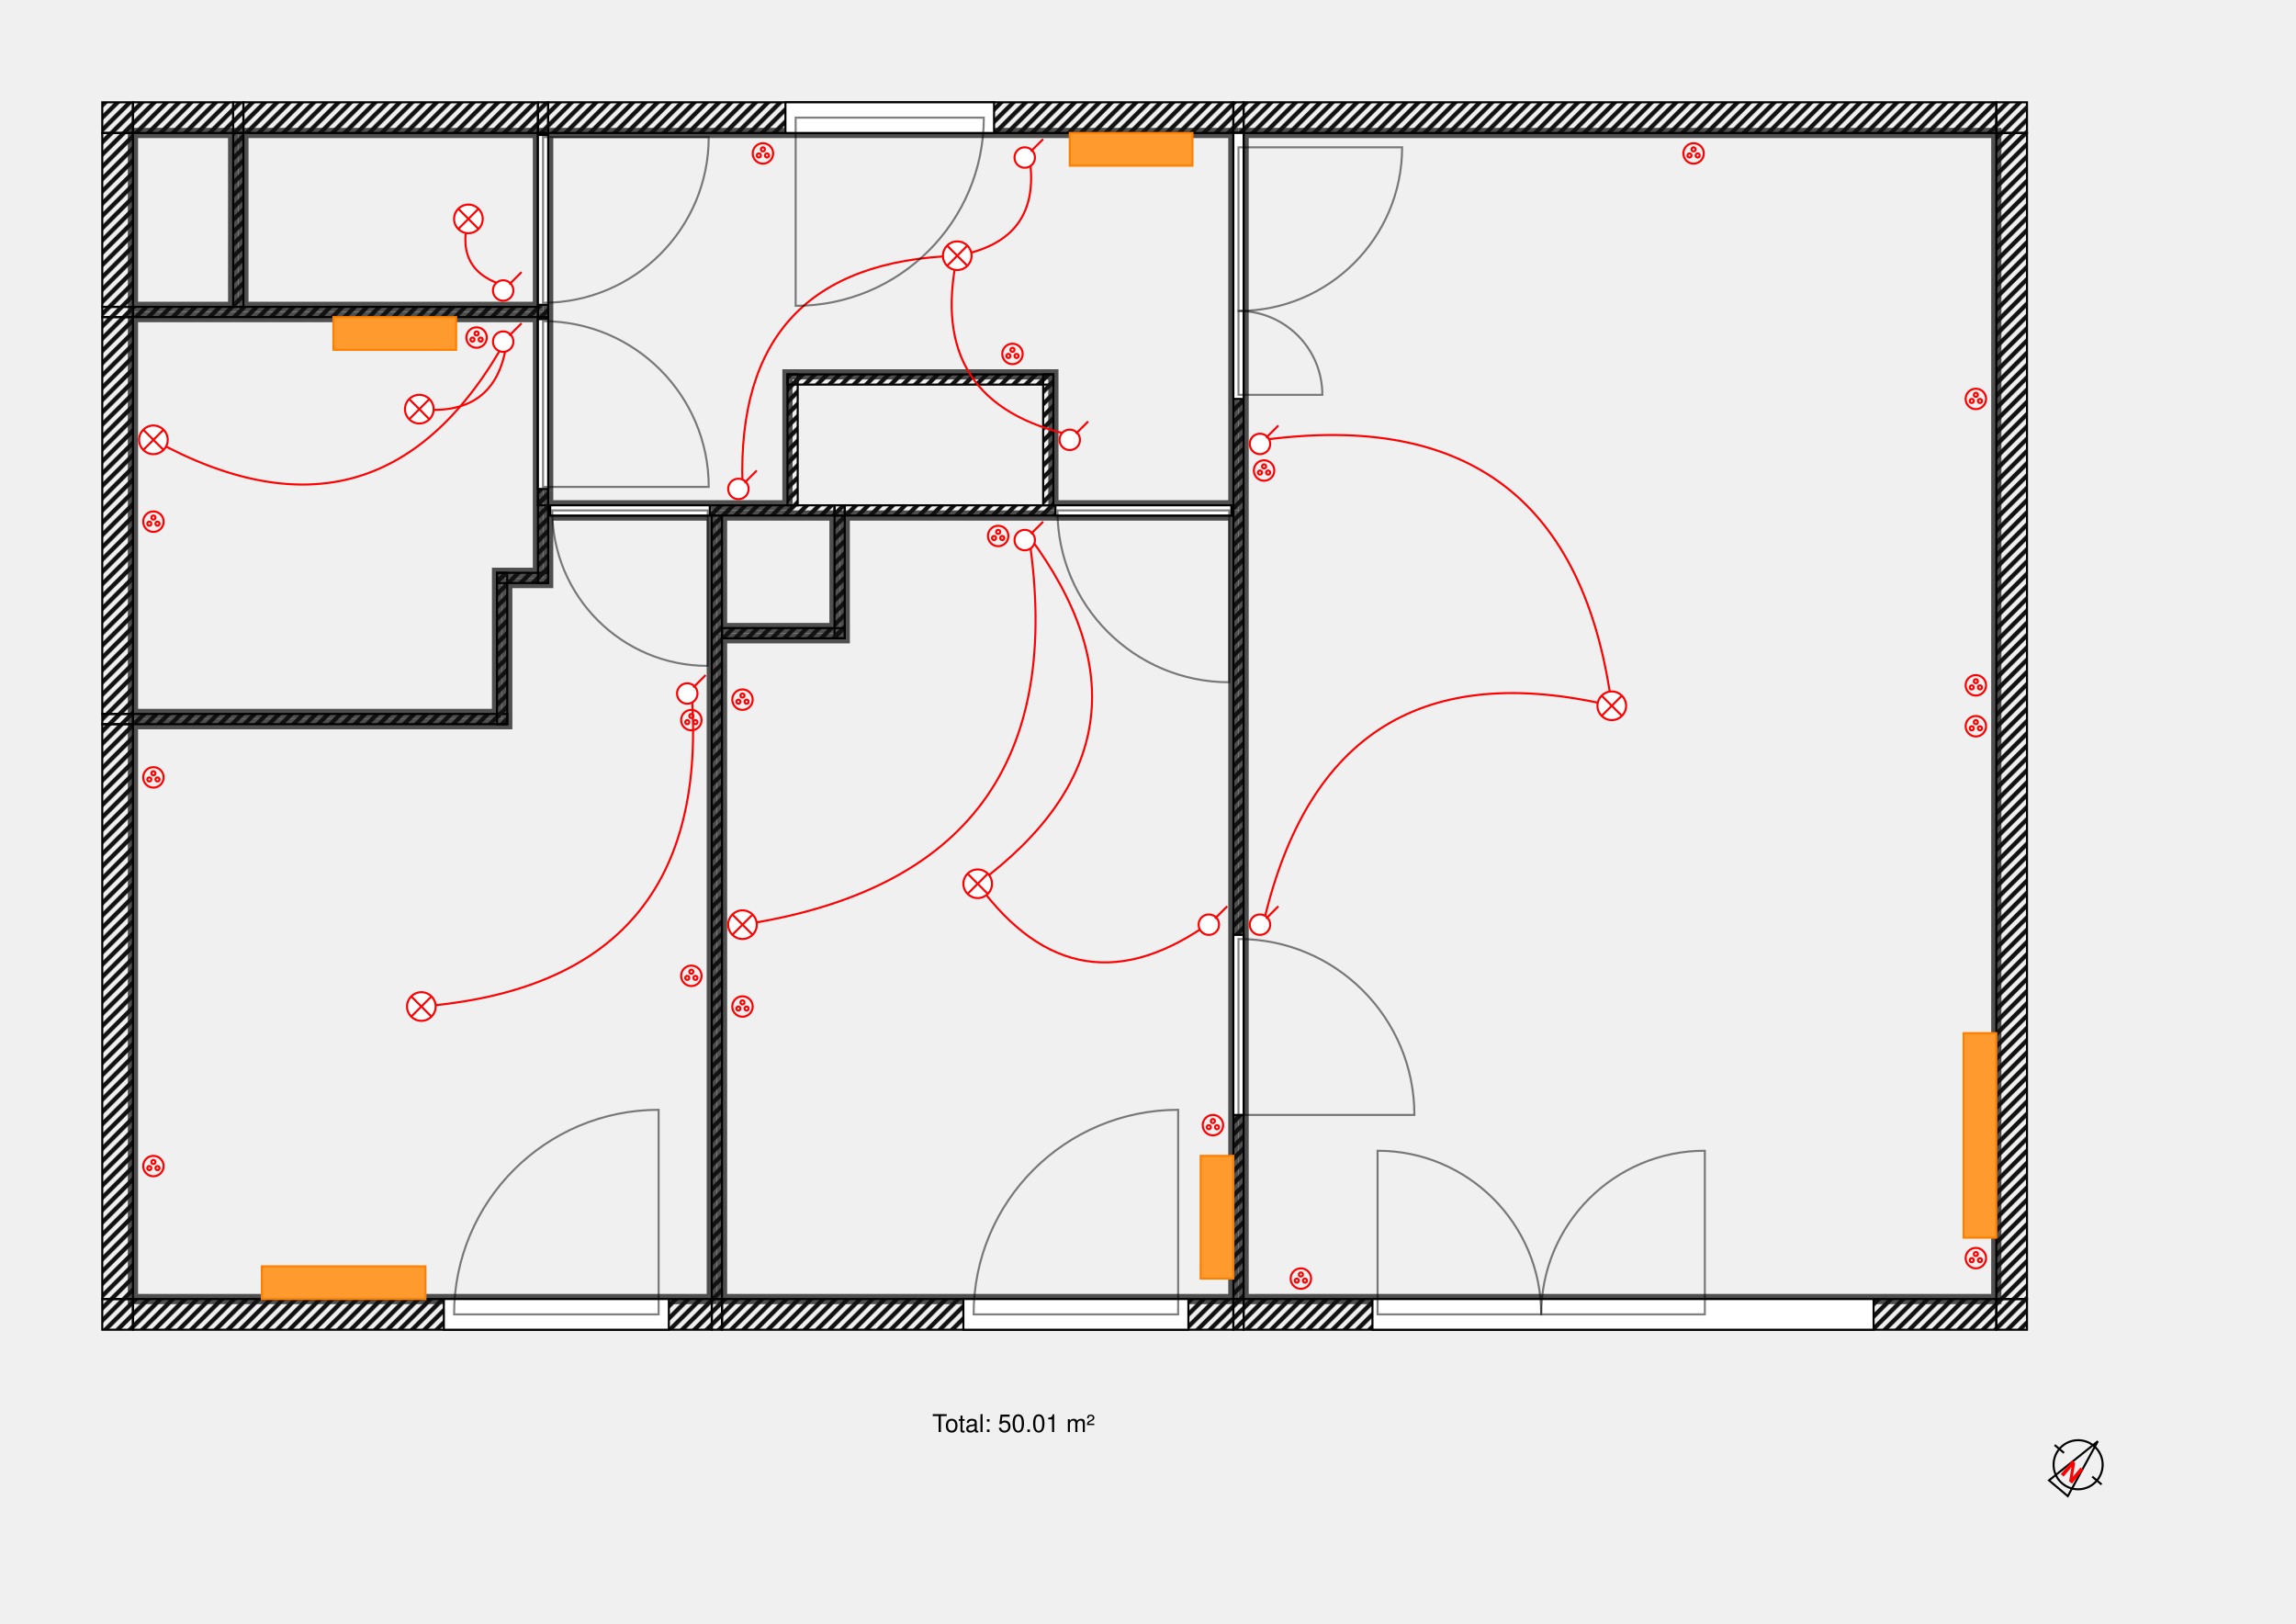
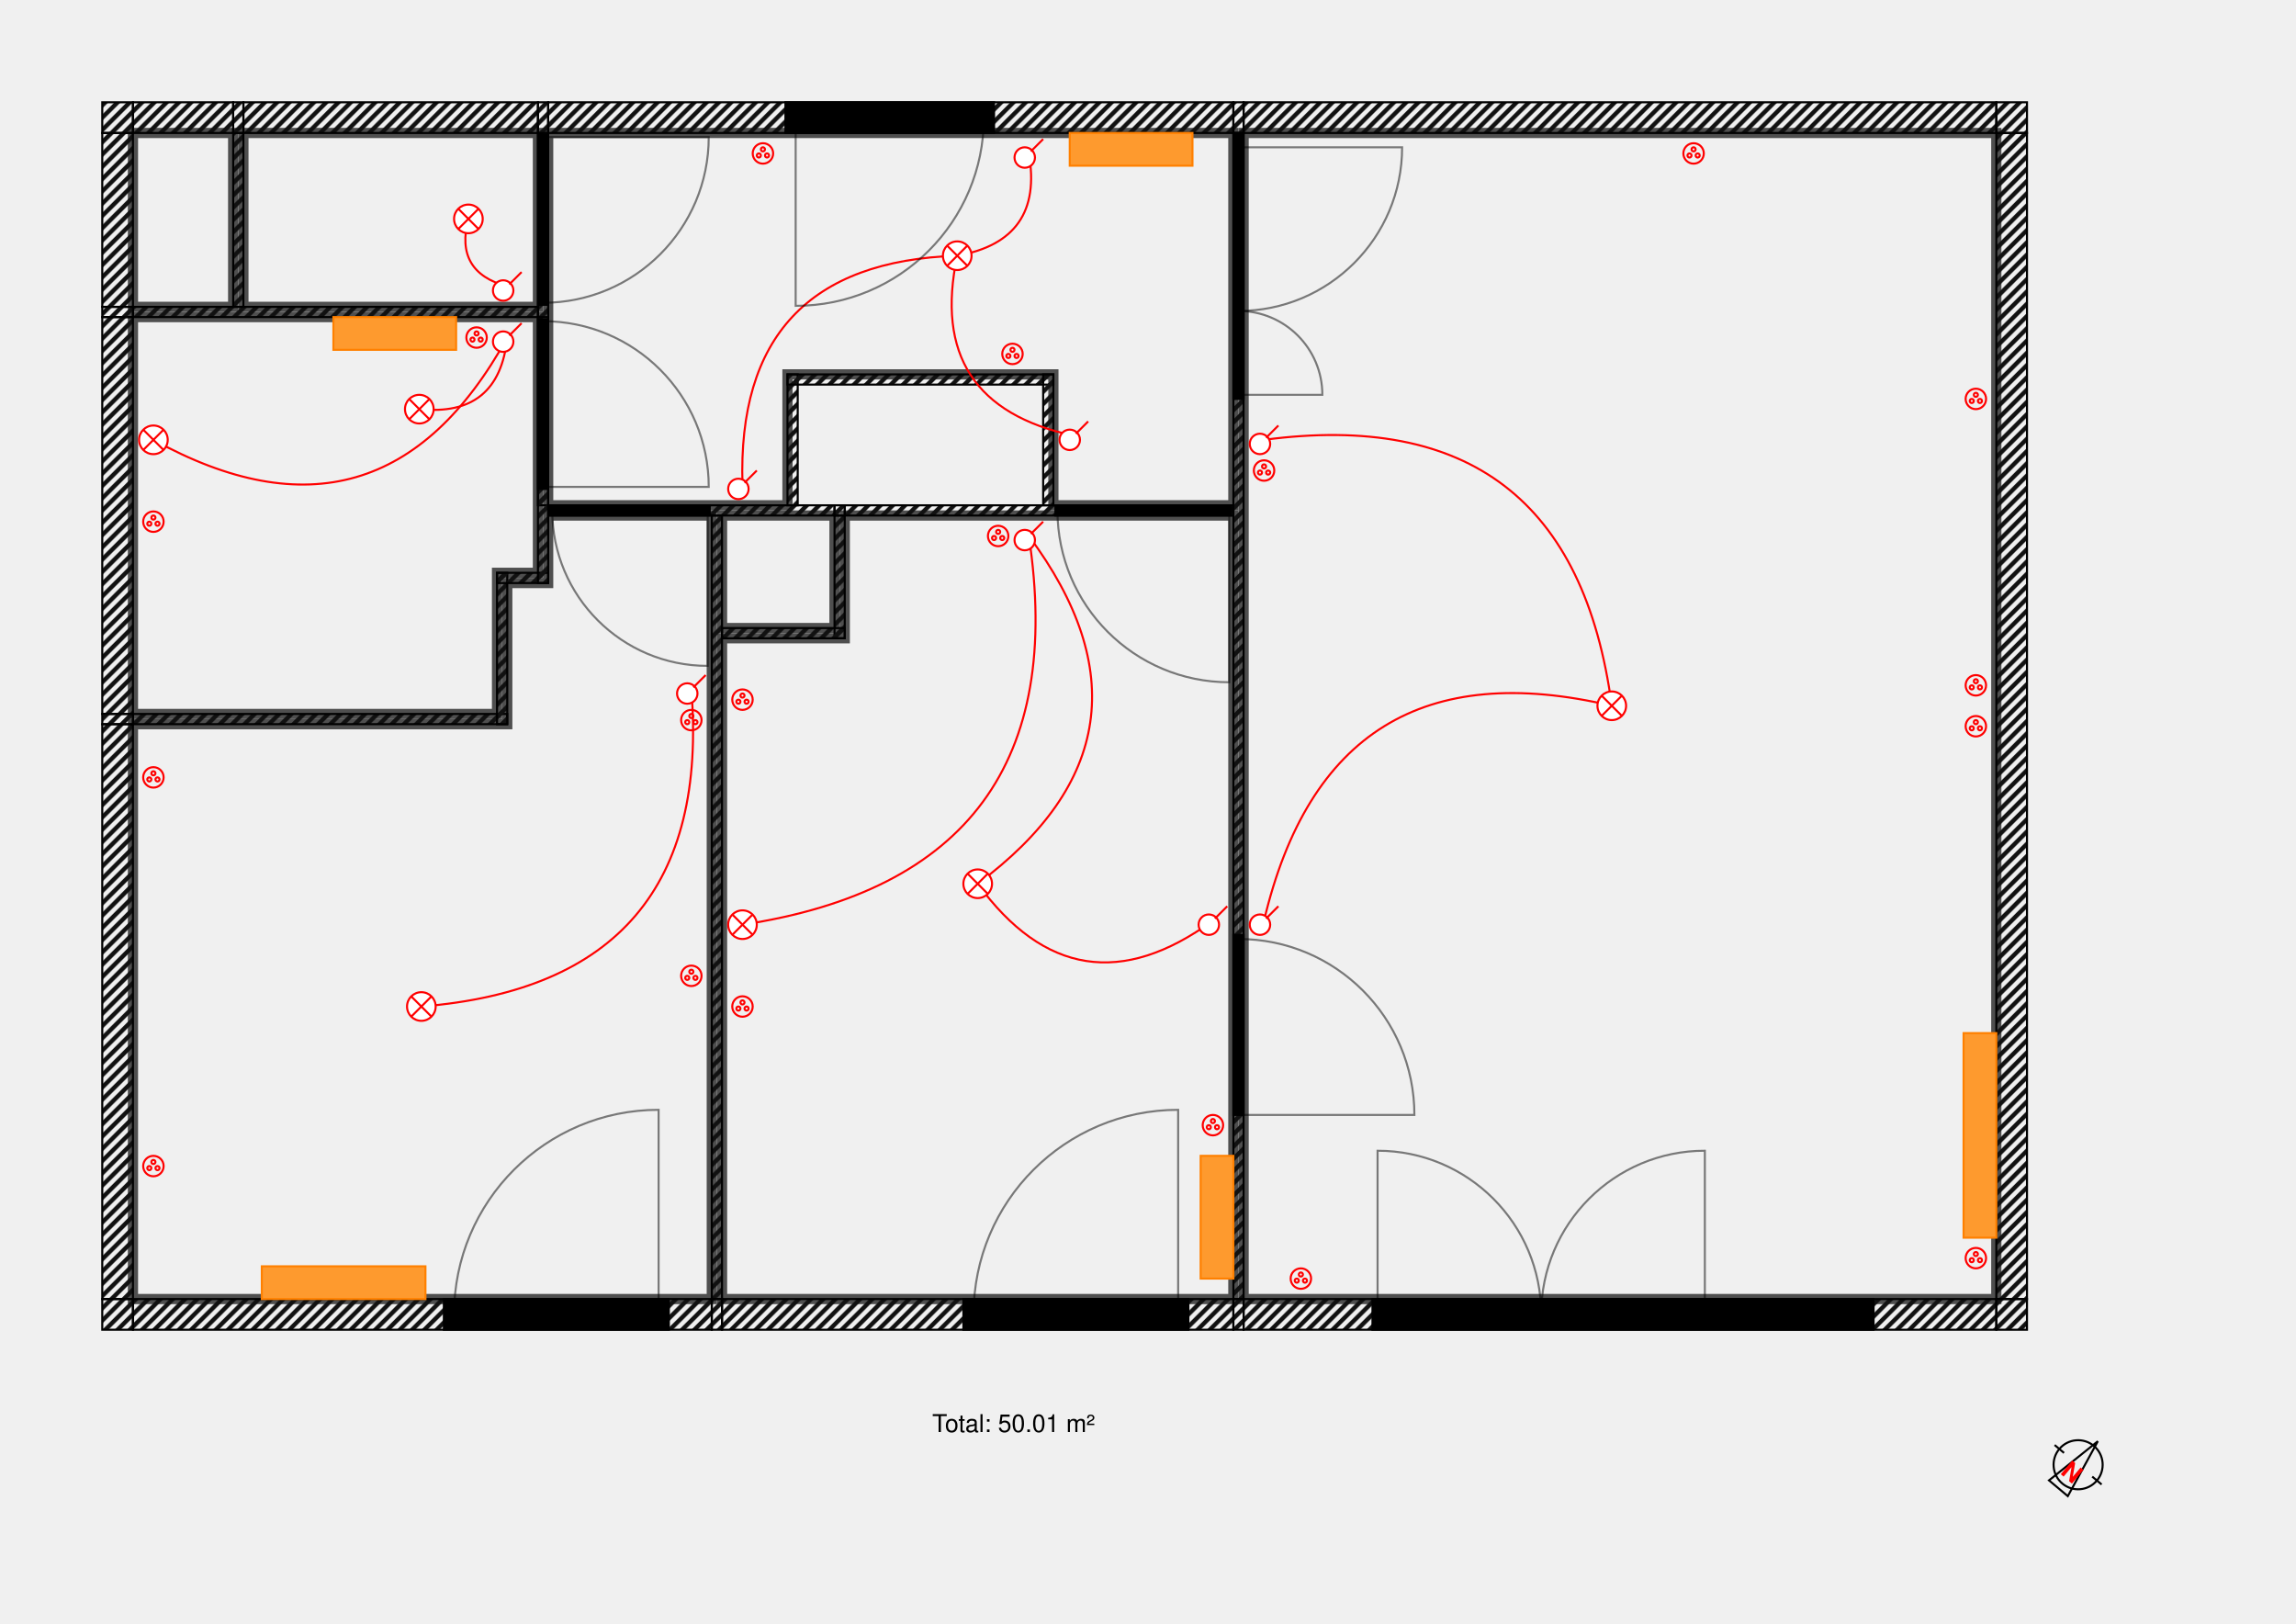
<svg xmlns="http://www.w3.org/2000/svg" xmlns:xlink="http://www.w3.org/1999/xlink" width="297mm" height="210mm">
  <style type="text/css">svg {
    font-family: "Helvetica Neue", Helvetica, Arial, sans-serif;
}

/** INTERACTIONS **/
.component-panel {
    fill: url(#steel_gradient);
    stroke: #dcdcdc;
    stroke-width: 1px;
}
.component-title {
    font-family: Arial, sans-serif;
    font-weight:bold;
}
.button {
    fill: url(#steel_gradient);
    stroke: #dcdcdc;
    stroke-width: 1px;
    pointer-events: all;
    cursor: pointer;
}
.button:hover {
    fill: url(#steel_gradient_hover);
}
.button-content {
    fill: #666666;
    pointer-events: none;
    font-family: Arial, sans-serif;
    font-weight:bold;
}

.show_hover {
    opacity: 0.0;
}

.show_hover:hover {
    opacity: 1.0;
}

.room-stroke {
    fill: rgba(255, 255, 255, 0);
    stroke: #4f4f4f;
    stroke-width: 5px;
}

.room-floor {
    fill:  url(#steel_gradient); /*rgba(245, 245, 220, 0.72);*/
    opacity: 0.8;
    stroke-width: 3px;
}

.room-name {
    font-weight: bold;
    text-decoration: underline;
}

.dimension {
    font-weight: lighter;
}

.wall {
    fill: url(#stripes);
    stroke: black;
    stroke-width: 1px;
}

use.symbol {
    stroke: red;
    fill: none;
}

.symbol-link {
    stroke: red;
    stroke-opacity: 0.4;
}</style>
  <style type="text/css">.opening-base {
  stroke: black;
-   fill: white;
}

.casement {
  fill: none;
  stroke: black;
  opacity: 0.5;
}</style>
  <style type="text/css">.radiator {
  fill: #FE9A2E;
  stroke: #FF8000;
}</style>
  <defs>
    <pattern id="stripes" x="0" y="0" width="6" height="6" patternUnits="userSpaceOnUse">
      <g stroke="none" stroke-width="1" fill="none" fill-rule="evenodd">
        <g fill="#111">
          <polygon points="0 6 6 0 3 0 0 3" />
          <polygon points="6 6 6 3 3 6" />
        </g>
      </g>
    </pattern>
    <linearGradient id="steel_gradient" x1="50%" y1="100%" x2="50%" y2="0%">
      <stop offset="0%" style="stop-color:rgb(255,255,255);stop-opacity:1" />
      <stop offset="5%" style="stop-color:rgb(255,255,255);stop-opacity:1" />
      <stop offset="100%" style="stop-color:rgb(246,246,246);stop-opacity:1" />
    </linearGradient>
    <linearGradient id="steel_gradient_hover" x1="50%" y1="100%" x2="50%" y2="0%">
      <stop offset="0%" style="stop-color:rgb(246,246,246);stop-opacity:1" />
      <stop offset="5%" style="stop-color:rgb(246,246,246);stop-opacity:1" />
      <stop offset="100%" style="stop-color:rgb(255,255,255);stop-opacity:1" />
    </linearGradient>
    <g id="room-object-ceiling_light">
      <ellipse ry="7" rx="7" cy="0" cx="0" fill="#fff" />
      <line y2="5" x2="5" y1="-5" x1="-5" />
      <line y2="-5" x2="5" y1="5" x1="-5" />
    </g>
+     <g id="wall-object-switch-simple">
+       <ellipse ry="5" rx="5" cy="2" cx="-2" fill="#fff" />
+       <line y2="-7" x2="7" y1="-1" x1="1" />
+     </g>
    <g id="wall-object-power-outlet">
      <ellipse ry="5" rx="5" cy="0" cx="0" />
      <ellipse ry="1" rx="1" cy="1" cx="-2" />
      <ellipse ry="1" rx="1" cy="1" cx="2" />
      <ellipse ry="1" rx="1" cy="-2" cx="0" />
-     </g>
-     <g id="wall-object-switch-simple">
-       <ellipse ry="5" rx="5" cy="2" cx="-2" fill="#fff" />
-       <line y2="-7" x2="7" y1="-1" x1="1" />
    </g>
    <g id="symbol-compass">
      <ellipse ry="12" rx="12" cy="16" cx="16" stroke="black" fill="none" />
      <path d="m16,1l6,30l-12,0z" stroke="black" fill="none" />
      <line y2="16" x2="7" y1="16" x1="1" stroke="black" fill="none" />
      <line y2="16" x2="31" y1="16" x1="25" stroke="black" fill="none" />
      <text y="25" x="16" text-anchor="middle" font-weight="bold" fill="red">N</text>
    </g>
  </defs>
  <g id="root_component" />
  <g id="root_content">
    <g id="root_panel" transform="translate(608.0,65.0)">
      <g id="floor_apartment" class="floor">
        <polygon points="0.0,0.0 368.0,0.0 368.0,570.0 0.0,570.0" class="room-stroke" />
        <g id="room_dining_room" class="show_hover">
          <polygon points="0.0,0.0 368.0,0.0 368.0,570.0 0.0,570.0" class="room-floor" />
          <text x="184.0" y="285.0" class="room-name" text-anchor="middle">dining room</text>
          <text x="184.0" y="305.0" text-anchor="middle">20.98 m²</text>
-           <g id="segment_47417564152220">
+           <g id="segment_47442262616700">
            <line x1="0.0" y1="0.0" x2="0.0" y2="-35.0" stroke="black" />
            <line x1="368.0" y1="0.0" x2="368.0" y2="-35.0" stroke="black" />
            <line x1="0.0" y1="-35.0" x2="368.0" y2="-35.0" stroke="black" />
            <text x="184.0" y="-50.0" text-anchor="middle" transform="rotate(0.0 184.0, -50.0)" class="dimension">368cm</text>
          </g>
-           <g id="segment_47417559922120">
+           <g id="segment_47442262615620">
            <line x1="368.0" y1="0.0" x2="403.0" y2="0.0" stroke="black" />
            <line x1="368.0" y1="570.0" x2="403.0" y2="570.0" stroke="black" />
            <line x1="403.0" y1="0.0" x2="403.0" y2="570.0" stroke="black" />
            <text x="418.0" y="285.0" text-anchor="middle" transform="rotate(90.0 418.0, 285.0)" class="dimension">570cm</text>
          </g>
-           <g id="segment_47417559919280">
+           <g id="segment_47442262614860">
            <line x1="368.0" y1="570.0" x2="368.0" y2="605.0" stroke="black" />
            <line x1="0.0" y1="570.0" x2="0.0" y2="605.0" stroke="black" />
            <line x1="368.0" y1="605.0" x2="0.0" y2="605.0" stroke="black" />
            <text x="184.0" y="620.0" text-anchor="middle" transform="rotate(0.0 184.0, 620.0)" class="dimension">368cm</text>
          </g>
-           <g id="segment_47417563503000">
+           <g id="segment_47442261934980">
            <line x1="0.0" y1="570.0" x2="-25.0" y2="570.0" stroke="black" />
            <line x1="0.0" y1="0.0" x2="-25.0" y2="0.0" stroke="black" />
            <line x1="-25.0" y1="570.0" x2="-25.0" y2="0.0" stroke="black" />
            <text x="-40.0" y="285.0" text-anchor="middle" transform="rotate(90.0 -40.0, 285.0)" class="dimension">570cm</text>
          </g>
        </g>
        <polygon points="-5.0,0.0 -340.0,0.0 -340.0,182.0 -223.0,182.0 -223.0,118.0 -93.0,118.0 -93.0,182.0 -5.0,182.0" class="room-stroke" />
        <g id="room_hall" class="show_hover">
          <polygon points="-5.0,0.0 -340.0,0.0 -340.0,182.0 -223.0,182.0 -223.0,118.0 -93.0,118.0 -93.0,182.0 -5.0,182.0" class="room-floor" />
          <text x="-172.5" y="91.0" class="room-name" text-anchor="middle">hall</text>
          <text x="-172.5" y="111.0" text-anchor="middle">5.27 m²</text>
-           <g id="segment_47417564207760">
+           <g id="segment_47442262648380">
            <line x1="-5.0" y1="0.0" x2="-5.0" y2="-35.0" stroke="black" />
            <line x1="-340.0" y1="0.0" x2="-340.0" y2="-35.0" stroke="black" />
            <line x1="-5.0" y1="-35.0" x2="-340.0" y2="-35.0" stroke="black" />
            <text x="-172.5" y="-50.0" text-anchor="middle" transform="rotate(0.0 -172.5, -50.0)" class="dimension">335cm</text>
          </g>
-           <g id="segment_47417563061900">
+           <g id="segment_47442261493700">
            <line x1="-340.0" y1="0.0" x2="-365.0" y2="0.0" stroke="black" />
            <line x1="-340.0" y1="182.0" x2="-365.0" y2="182.0" stroke="black" />
            <line x1="-365.0" y1="0.0" x2="-365.0" y2="182.0" stroke="black" />
            <text x="-380.0" y="91.0" text-anchor="middle" transform="rotate(90.0 -380.0, 91.0)" class="dimension">182cm</text>
          </g>
-           <g id="segment_47417563547440">
+           <g id="segment_47442261995500">
            <line x1="-340.0" y1="182.0" x2="-340.0" y2="207.0" stroke="black" />
            <line x1="-223.0" y1="182.0" x2="-223.0" y2="207.0" stroke="black" />
            <line x1="-340.0" y1="207.0" x2="-223.0" y2="207.0" stroke="black" />
            <text x="-281.5" y="222.0" text-anchor="middle" transform="rotate(0.0 -281.5, 222.0)" class="dimension">117cm</text>
          </g>
-           <g id="segment_47417564206520">
+           <g id="segment_47442262647140">
            <line x1="-223.0" y1="182.0" x2="-198.0" y2="182.0" stroke="black" />
            <line x1="-223.0" y1="118.0" x2="-198.0" y2="118.0" stroke="black" />
            <line x1="-198.0" y1="182.0" x2="-198.0" y2="118.0" stroke="black" />
            <text x="-183.0" y="150.0" text-anchor="middle" transform="rotate(90.0 -183.0, 150.0)" class="dimension">64cm</text>
          </g>
-           <g id="segment_47417564205980">
+           <g id="segment_47442262662940">
            <line x1="-223.0" y1="118.0" x2="-223.0" y2="143.0" stroke="black" />
            <line x1="-93.0" y1="118.0" x2="-93.0" y2="143.0" stroke="black" />
            <line x1="-223.0" y1="143.0" x2="-93.0" y2="143.0" stroke="black" />
            <text x="-158.0" y="158.0" text-anchor="middle" transform="rotate(0.0 -158.0, 158.0)" class="dimension">130cm</text>
          </g>
-           <g id="segment_47417564205440">
+           <g id="segment_47442262662400">
            <line x1="-93.0" y1="118.0" x2="-118.0" y2="118.0" stroke="black" />
            <line x1="-93.0" y1="182.0" x2="-118.0" y2="182.0" stroke="black" />
            <line x1="-118.0" y1="118.0" x2="-118.0" y2="182.0" stroke="black" />
            <text x="-133.0" y="150.0" text-anchor="middle" transform="rotate(90.0 -133.0, 150.0)" class="dimension">64cm</text>
          </g>
-           <g id="segment_47417563088700">
+           <g id="segment_47442261536980">
            <line x1="-93.0" y1="182.0" x2="-93.0" y2="207.0" stroke="black" />
            <line x1="-5.0" y1="182.0" x2="-5.0" y2="207.0" stroke="black" />
            <line x1="-93.0" y1="207.0" x2="-5.0" y2="207.0" stroke="black" />
            <text x="-49.0" y="222.0" text-anchor="middle" transform="rotate(0.0 -49.0, 222.0)" class="dimension">88cm</text>
          </g>
-           <g id="segment_47417563498260">
+           <g id="segment_47442261947000">
            <line x1="-5.0" y1="182.0" x2="20.0" y2="182.0" stroke="black" />
            <line x1="-5.0" y1="0.0" x2="20.0" y2="0.0" stroke="black" />
            <line x1="20.0" y1="182.0" x2="20.0" y2="0.0" stroke="black" />
            <text x="35.0" y="91.0" text-anchor="middle" transform="rotate(90.0 35.0, 91.0)" class="dimension">182cm</text>
          </g>
        </g>
        <polygon points="-345.0,0.0 -345.0,85.0 -489.0,85.0 -489.0,0.0" class="room-stroke" />
        <g id="room_toilets" class="show_hover">
          <polygon points="-345.0,0.0 -345.0,85.0 -489.0,85.0 -489.0,0.0" class="room-floor" />
          <text x="-417.0" y="42.5" class="room-name" text-anchor="middle">toilets</text>
          <text x="-417.0" y="62.5" text-anchor="middle">1.22 m²</text>
-           <g id="segment_47417563058340">
+           <g id="segment_47442261506420">
            <line x1="-345.0" y1="0.0" x2="-320.0" y2="0.0" stroke="black" />
            <line x1="-345.0" y1="85.0" x2="-320.0" y2="85.0" stroke="black" />
            <line x1="-320.0" y1="0.0" x2="-320.0" y2="85.0" stroke="black" />
            <text x="-305.0" y="42.5" text-anchor="middle" transform="rotate(90.0 -305.0, 42.5)" class="dimension">85cm</text>
          </g>
-           <g id="segment_47417563137200">
+           <g id="segment_47442261584420">
            <line x1="-345.0" y1="85.0" x2="-345.0" y2="110.0" stroke="black" />
            <line x1="-489.0" y1="85.0" x2="-489.0" y2="110.0" stroke="black" />
            <line x1="-345.0" y1="110.0" x2="-489.0" y2="110.0" stroke="black" />
            <text x="-417.0" y="125.0" text-anchor="middle" transform="rotate(0.0 -417.0, 125.0)" class="dimension">144cm</text>
          </g>
-           <g id="segment_47417563121020">
+           <g id="segment_47442261569200">
            <line x1="-489.0" y1="85.0" x2="-514.0" y2="85.0" stroke="black" />
            <line x1="-489.0" y1="0.0" x2="-514.0" y2="0.0" stroke="black" />
            <line x1="-514.0" y1="85.0" x2="-514.0" y2="0.0" stroke="black" />
            <text x="-529.0" y="42.5" text-anchor="middle" transform="rotate(90.0 -529.0, 42.5)" class="dimension">85cm</text>
          </g>
-           <g id="segment_47417564197460">
+           <g id="segment_47442258350380">
            <line x1="-489.0" y1="0.0" x2="-489.0" y2="-35.0" stroke="black" />
            <line x1="-345.0" y1="0.0" x2="-345.0" y2="-35.0" stroke="black" />
            <line x1="-489.0" y1="-35.0" x2="-345.0" y2="-35.0" stroke="black" />
            <text x="-417.0" y="-50.0" text-anchor="middle" transform="rotate(0.0 -417.0, -50.0)" class="dimension">144cm</text>
          </g>
        </g>
        <polygon points="-494.0,0.0 -494.0,85.0 -543.0,85.0 -543.0,0.0" class="room-stroke" />
        <g id="room_cmv" class="show_hover">
          <polygon points="-494.0,0.0 -494.0,85.0 -543.0,85.0 -543.0,0.0" class="room-floor" />
          <text x="-518.5" y="42.5" class="room-name" text-anchor="middle">CMV</text>
          <text x="-518.5" y="62.5" text-anchor="middle">0.42 m²</text>
-           <g id="segment_47417563133980">
+           <g id="segment_47442261565560">
            <line x1="-494.0" y1="0.0" x2="-469.0" y2="0.0" stroke="black" />
            <line x1="-494.0" y1="85.0" x2="-469.0" y2="85.0" stroke="black" />
            <line x1="-469.0" y1="0.0" x2="-469.0" y2="85.0" stroke="black" />
            <text x="-454.0" y="42.5" text-anchor="middle" transform="rotate(90.0 -454.0, 42.5)" class="dimension">85cm</text>
          </g>
-           <g id="segment_47417563157280">
+           <g id="segment_47442261605220">
            <line x1="-494.0" y1="85.0" x2="-494.0" y2="110.0" stroke="black" />
            <line x1="-543.0" y1="85.0" x2="-543.0" y2="110.0" stroke="black" />
            <line x1="-494.0" y1="110.0" x2="-543.0" y2="110.0" stroke="black" />
            <text x="-518.5" y="125.0" text-anchor="middle" transform="rotate(0.0 -518.5, 125.0)" class="dimension">49cm</text>
          </g>
-           <g id="segment_47417559924840">
+           <g id="segment_47442258362620">
            <line x1="-543.0" y1="85.0" x2="-578.0" y2="85.0" stroke="black" />
            <line x1="-543.0" y1="0.0" x2="-578.0" y2="0.0" stroke="black" />
            <line x1="-578.0" y1="85.0" x2="-578.0" y2="0.0" stroke="black" />
            <text x="-593.0" y="42.5" text-anchor="middle" transform="rotate(90.0 -593.0, 42.5)" class="dimension">85cm</text>
          </g>
-           <g id="segment_47417559940640">
+           <g id="segment_47442258386480">
            <line x1="-543.0" y1="0.0" x2="-543.0" y2="-35.0" stroke="black" />
            <line x1="-494.0" y1="0.0" x2="-494.0" y2="-35.0" stroke="black" />
            <line x1="-543.0" y1="-35.0" x2="-494.0" y2="-35.0" stroke="black" />
            <text x="-518.5" y="-50.0" text-anchor="middle" transform="rotate(0.0 -518.5, -50.0)" class="dimension">49cm</text>
          </g>
        </g>
        <polygon points="-345.0,90.0 -543.0,90.0 -543.0,284.0 -365.0,284.0 -365.0,215.0 -345.0,215.0" class="room-stroke" />
        <g id="room_bathroom" class="show_hover">
          <polygon points="-345.0,90.0 -543.0,90.0 -543.0,284.0 -365.0,284.0 -365.0,215.0 -345.0,215.0" class="room-floor" />
          <text x="-444.0" y="187.0" class="room-name" text-anchor="middle">bathroom</text>
          <text x="-444.0" y="207.0" text-anchor="middle">3.7 m²</text>
-           <g id="segment_47417563184980">
+           <g id="segment_47442261599360">
            <line x1="-345.0" y1="90.0" x2="-345.0" y2="65.0" stroke="black" />
            <line x1="-543.0" y1="90.0" x2="-543.0" y2="65.0" stroke="black" />
            <line x1="-345.0" y1="65.0" x2="-543.0" y2="65.0" stroke="black" />
            <text x="-444.0" y="50.0" text-anchor="middle" transform="rotate(0.0 -444.0, 50.0)" class="dimension">198cm</text>
          </g>
-           <g id="segment_47417559942740">
+           <g id="segment_47442258388640">
            <line x1="-543.0" y1="90.0" x2="-578.0" y2="90.0" stroke="black" />
            <line x1="-543.0" y1="284.0" x2="-578.0" y2="284.0" stroke="black" />
            <line x1="-578.0" y1="90.0" x2="-578.0" y2="284.0" stroke="black" />
            <text x="-593.0" y="187.0" text-anchor="middle" transform="rotate(90.0 -593.0, 187.0)" class="dimension">194cm</text>
          </g>
-           <g id="segment_47417563368960">
+           <g id="segment_47442261826240">
            <line x1="-543.0" y1="284.0" x2="-543.0" y2="309.0" stroke="black" />
            <line x1="-365.0" y1="284.0" x2="-365.0" y2="309.0" stroke="black" />
            <line x1="-543.0" y1="309.0" x2="-365.0" y2="309.0" stroke="black" />
            <text x="-454.0" y="324.0" text-anchor="middle" transform="rotate(0.0 -454.0, 324.0)" class="dimension">178cm</text>
          </g>
-           <g id="segment_47417563394140">
+           <g id="segment_47442261867500">
            <line x1="-365.0" y1="284.0" x2="-340.0" y2="284.0" stroke="black" />
            <line x1="-365.0" y1="215.0" x2="-340.0" y2="215.0" stroke="black" />
            <line x1="-340.0" y1="284.0" x2="-340.0" y2="215.0" stroke="black" />
            <text x="-325.0" y="249.5" text-anchor="middle" transform="rotate(90.0 -325.0, 249.5)" class="dimension">69cm</text>
          </g>
-           <g id="segment_47417563437340">
+           <g id="segment_47442261869560">
            <line x1="-365.0" y1="215.0" x2="-365.0" y2="240.0" stroke="black" />
            <line x1="-345.0" y1="215.0" x2="-345.0" y2="240.0" stroke="black" />
            <line x1="-365.0" y1="240.0" x2="-345.0" y2="240.0" stroke="black" />
            <text x="-355.0" y="255.0" text-anchor="middle" transform="rotate(0.0 -355.0, 255.0)" class="dimension">20cm</text>
          </g>
-           <g id="segment_47417563447880">
+           <g id="segment_47442261896680">
            <line x1="-345.0" y1="215.0" x2="-320.0" y2="215.0" stroke="black" />
            <line x1="-345.0" y1="90.0" x2="-320.0" y2="90.0" stroke="black" />
            <line x1="-320.0" y1="215.0" x2="-320.0" y2="90.0" stroke="black" />
            <text x="-305.0" y="152.5" text-anchor="middle" transform="rotate(90.0 -305.0, 152.5)" class="dimension">125cm</text>
          </g>
        </g>
        <polygon points="-543.0,289.0 -360.0,289.0 -360.0,220.0 -340.0,220.0 -340.0,187.0 -260.0,187.0 -260.0,570.0 -543.0,570.0" class="room-stroke" />
        <g id="room_bedroom" class="show_hover">
          <polygon points="-543.0,289.0 -360.0,289.0 -360.0,220.0 -340.0,220.0 -340.0,187.0 -260.0,187.0 -260.0,570.0 -543.0,570.0" class="room-floor" />
          <text x="-401.5" y="378.5" class="room-name" text-anchor="middle">bedroom</text>
          <text x="-401.5" y="398.5" text-anchor="middle">8.91 m²</text>
-           <g id="segment_47417563389140">
+           <g id="segment_47442261821780">
            <line x1="-543.0" y1="289.0" x2="-543.0" y2="264.0" stroke="black" />
            <line x1="-360.0" y1="289.0" x2="-360.0" y2="264.0" stroke="black" />
            <line x1="-543.0" y1="264.0" x2="-360.0" y2="264.0" stroke="black" />
            <text x="-451.5" y="249.0" text-anchor="middle" transform="rotate(0.0 -451.5, 249.0)" class="dimension">183cm</text>
          </g>
-           <g id="segment_47417563430680">
+           <g id="segment_47442261862940">
            <line x1="-360.0" y1="289.0" x2="-385.0" y2="289.0" stroke="black" />
            <line x1="-360.0" y1="220.0" x2="-385.0" y2="220.0" stroke="black" />
            <line x1="-385.0" y1="289.0" x2="-385.0" y2="220.0" stroke="black" />
            <text x="-400.0" y="254.5" text-anchor="middle" transform="rotate(90.0 -400.0, 254.5)" class="dimension">69cm</text>
          </g>
-           <g id="segment_47417563432820">
+           <g id="segment_47442261881720">
            <line x1="-360.0" y1="220.0" x2="-360.0" y2="195.0" stroke="black" />
            <line x1="-340.0" y1="220.0" x2="-340.0" y2="195.0" stroke="black" />
            <line x1="-360.0" y1="195.0" x2="-340.0" y2="195.0" stroke="black" />
            <text x="-350.0" y="180.0" text-anchor="middle" transform="rotate(0.0 -350.0, 180.0)" class="dimension">20cm</text>
          </g>
-           <g id="segment_47417563459920">
+           <g id="segment_47442261908800">
            <line x1="-340.0" y1="220.0" x2="-365.0" y2="220.0" stroke="black" />
            <line x1="-340.0" y1="187.0" x2="-365.0" y2="187.0" stroke="black" />
            <line x1="-365.0" y1="220.0" x2="-365.0" y2="187.0" stroke="black" />
            <text x="-380.0" y="203.5" text-anchor="middle" transform="rotate(90.0 -380.0, 203.5)" class="dimension">33cm</text>
          </g>
-           <g id="segment_47417563559600">
+           <g id="segment_47442262037760">
            <line x1="-340.0" y1="187.0" x2="-340.0" y2="162.0" stroke="black" />
            <line x1="-260.0" y1="187.0" x2="-260.0" y2="162.0" stroke="black" />
            <line x1="-340.0" y1="162.0" x2="-260.0" y2="162.0" stroke="black" />
            <text x="-300.0" y="147.0" text-anchor="middle" transform="rotate(0.0 -300.0, 147.0)" class="dimension">80cm</text>
          </g>
-           <g id="segment_47417563741740">
+           <g id="segment_47442262214580">
            <line x1="-260.0" y1="187.0" x2="-235.0" y2="187.0" stroke="black" />
            <line x1="-260.0" y1="570.0" x2="-235.0" y2="570.0" stroke="black" />
            <line x1="-235.0" y1="187.0" x2="-235.0" y2="570.0" stroke="black" />
            <text x="-220.0" y="378.5" text-anchor="middle" transform="rotate(90.0 -220.0, 378.5)" class="dimension">383cm</text>
          </g>
-           <g id="segment_47417560801120">
+           <g id="segment_47442259270800">
            <line x1="-260.0" y1="570.0" x2="-260.0" y2="605.0" stroke="black" />
            <line x1="-543.0" y1="570.0" x2="-543.0" y2="605.0" stroke="black" />
            <line x1="-260.0" y1="605.0" x2="-543.0" y2="605.0" stroke="black" />
            <text x="-401.5" y="620.0" text-anchor="middle" transform="rotate(0.0 -401.5, 620.0)" class="dimension">283cm</text>
          </g>
-           <g id="segment_47417560798980">
+           <g id="segment_47442259269560">
            <line x1="-543.0" y1="570.0" x2="-578.0" y2="570.0" stroke="black" />
            <line x1="-543.0" y1="289.0" x2="-578.0" y2="289.0" stroke="black" />
            <line x1="-578.0" y1="570.0" x2="-578.0" y2="289.0" stroke="black" />
            <text x="-593.0" y="429.5" text-anchor="middle" transform="rotate(90.0 -593.0, 429.5)" class="dimension">281cm</text>
          </g>
        </g>
        <polygon points="-255.0,570.0 -5.0,570.0 -5.0,187.0 -195.0,187.0 -195.0,247.0 -255.0,247.0" class="room-stroke" />
        <g id="room_kitchen" class="show_hover">
          <polygon points="-255.0,570.0 -5.0,570.0 -5.0,187.0 -195.0,187.0 -195.0,247.0 -255.0,247.0" class="room-floor" />
          <text x="-130.0" y="378.5" class="room-name" text-anchor="middle">kitchen</text>
          <text x="-130.0" y="398.5" text-anchor="middle">9.22 m²</text>
-           <g id="segment_47417561098320">
+           <g id="segment_47442259556580">
            <line x1="-255.0" y1="570.0" x2="-255.0" y2="605.0" stroke="black" />
            <line x1="-5.0" y1="570.0" x2="-5.0" y2="605.0" stroke="black" />
            <line x1="-255.0" y1="605.0" x2="-5.0" y2="605.0" stroke="black" />
            <text x="-130.0" y="620.0" text-anchor="middle" transform="rotate(0.0 -130.0, 620.0)" class="dimension">250cm</text>
          </g>
-           <g id="segment_47417563510980">
+           <g id="segment_47442261942880">
            <line x1="-5.0" y1="570.0" x2="20.0" y2="570.0" stroke="black" />
            <line x1="-5.0" y1="187.0" x2="20.0" y2="187.0" stroke="black" />
            <line x1="20.0" y1="570.0" x2="20.0" y2="187.0" stroke="black" />
            <text x="35.0" y="378.5" text-anchor="middle" transform="rotate(90.0 35.0, 378.5)" class="dimension">383cm</text>
          </g>
-           <g id="segment_47417563109580">
+           <g id="segment_47442261533060">
            <line x1="-5.0" y1="187.0" x2="-5.0" y2="162.0" stroke="black" />
            <line x1="-195.0" y1="187.0" x2="-195.0" y2="162.0" stroke="black" />
            <line x1="-5.0" y1="162.0" x2="-195.0" y2="162.0" stroke="black" />
            <text x="-100.0" y="147.0" text-anchor="middle" transform="rotate(0.0 -100.0, 147.0)" class="dimension">190cm</text>
          </g>
-           <g id="segment_47417563518340">
+           <g id="segment_47442261957680">
            <line x1="-195.0" y1="187.0" x2="-220.0" y2="187.0" stroke="black" />
            <line x1="-195.0" y1="247.0" x2="-220.0" y2="247.0" stroke="black" />
            <line x1="-220.0" y1="187.0" x2="-220.0" y2="247.0" stroke="black" />
            <text x="-235.0" y="217.0" text-anchor="middle" transform="rotate(90.0 -235.0, 217.0)" class="dimension">60cm</text>
          </g>
-           <g id="segment_47417563521840">
+           <g id="segment_47442261970280">
            <line x1="-195.0" y1="247.0" x2="-195.0" y2="222.0" stroke="black" />
            <line x1="-255.0" y1="247.0" x2="-255.0" y2="222.0" stroke="black" />
            <line x1="-195.0" y1="222.0" x2="-255.0" y2="222.0" stroke="black" />
            <text x="-225.0" y="207.0" text-anchor="middle" transform="rotate(0.0 -225.0, 207.0)" class="dimension">60cm</text>
          </g>
-           <g id="segment_47417563779880">
+           <g id="segment_47442262225760">
            <line x1="-255.0" y1="247.0" x2="-280.0" y2="247.0" stroke="black" />
            <line x1="-255.0" y1="570.0" x2="-280.0" y2="570.0" stroke="black" />
            <line x1="-280.0" y1="247.0" x2="-280.0" y2="570.0" stroke="black" />
            <text x="-295.0" y="408.5" text-anchor="middle" transform="rotate(90.0 -295.0, 408.5)" class="dimension">323cm</text>
          </g>
        </g>
        <polygon points="-255.0,187.0 -200.0,187.0 -200.0,242.0 -255.0,242.0" class="room-stroke" />
        <g id="room_gas_line" class="show_hover">
          <polygon points="-255.0,187.0 -200.0,187.0 -200.0,242.0 -255.0,242.0" class="room-floor" />
          <text x="-227.5" y="214.5" class="room-name" text-anchor="middle">gas line</text>
          <text x="-227.5" y="234.5" text-anchor="middle">0.3 m²</text>
-           <g id="segment_47417563554200">
+           <g id="segment_47442262114260">
            <line x1="-255.0" y1="187.0" x2="-255.0" y2="162.0" stroke="black" />
            <line x1="-200.0" y1="187.0" x2="-200.0" y2="162.0" stroke="black" />
            <line x1="-255.0" y1="162.0" x2="-200.0" y2="162.0" stroke="black" />
            <text x="-227.5" y="147.0" text-anchor="middle" transform="rotate(0.0 -227.5, 147.0)" class="dimension">55cm</text>
          </g>
-           <g id="segment_47417563514840">
+           <g id="segment_47442261963320">
            <line x1="-200.0" y1="187.0" x2="-175.0" y2="187.0" stroke="black" />
            <line x1="-200.0" y1="242.0" x2="-175.0" y2="242.0" stroke="black" />
            <line x1="-175.0" y1="187.0" x2="-175.0" y2="242.0" stroke="black" />
            <text x="-160.0" y="214.5" text-anchor="middle" transform="rotate(90.0 -160.0, 214.5)" class="dimension">55cm</text>
          </g>
-           <g id="segment_47417563542860">
+           <g id="segment_47442261991380">
            <line x1="-200.0" y1="242.0" x2="-200.0" y2="267.0" stroke="black" />
            <line x1="-255.0" y1="242.0" x2="-255.0" y2="267.0" stroke="black" />
            <line x1="-200.0" y1="267.0" x2="-255.0" y2="267.0" stroke="black" />
            <text x="-227.5" y="282.0" text-anchor="middle" transform="rotate(0.0 -227.5, 282.0)" class="dimension">55cm</text>
          </g>
-           <g id="segment_47417563790040">
+           <g id="segment_47442262221960">
            <line x1="-255.0" y1="242.0" x2="-280.0" y2="242.0" stroke="black" />
            <line x1="-255.0" y1="187.0" x2="-280.0" y2="187.0" stroke="black" />
            <line x1="-280.0" y1="242.0" x2="-280.0" y2="187.0" stroke="black" />
            <text x="-295.0" y="214.5" text-anchor="middle" transform="rotate(90.0 -295.0, 214.5)" class="dimension">55cm</text>
          </g>
        </g>
        <g id="wall_dining_room_0">
          <polygon points="0.0,0.0 368.0,0.0 368.0,-15.0 0.0,-15.0" class="wall" />
        </g>
        <g id="wall_dining_room_1">
          <polygon points="368.0,0.0 368.0,570.0 383.0,570.0 383.0,0.0" class="wall" />
        </g>
        <g id="wall_dining_room_2">
          <polygon points="368.0,570.0 0.0,570.0 0.0,585.0 368.0,585.0" class="wall" />
        </g>
        <g id="wall_hall_0">
          <polygon points="-5.0,0.0 -340.0,0.0 -340.0,-15.0 -5.0,-15.0" class="wall" />
        </g>
        <g id="wall_hall_3">
          <polygon points="-223.0,182.0 -223.0,118.0 -218.0,118.0 -218.0,182.0" class="wall" />
        </g>
        <g id="wall_hall_4">
          <polygon points="-223.0,118.0 -93.0,118.0 -93.0,123.0 -223.0,123.0" class="wall" />
        </g>
        <g id="wall_hall_5">
          <polygon points="-93.0,118.0 -93.0,182.0 -98.0,182.0 -98.0,118.0" class="wall" />
        </g>
        <g id="wall_toilets_3">
          <polygon points="-489.0,0.0 -345.0,0.0 -345.0,-15.0 -489.0,-15.0" class="wall" />
        </g>
        <g id="wall_cmv_2">
          <polygon points="-543.0,85.0 -543.0,0.0 -558.0,0.0 -558.0,85.0" class="wall" />
        </g>
        <g id="wall_cmv_3">
          <polygon points="-543.0,0.0 -494.0,0.0 -494.0,-15.0 -543.0,-15.0" class="wall" />
        </g>
        <g id="wall_bathroom_1">
          <polygon points="-543.0,90.0 -543.0,284.0 -558.0,284.0 -558.0,90.0" class="wall" />
        </g>
        <g id="wall_bedroom_6">
          <polygon points="-260.0,570.0 -543.0,570.0 -543.0,585.0 -260.0,585.0" class="wall" />
        </g>
        <g id="wall_bedroom_7">
          <polygon points="-543.0,570.0 -543.0,289.0 -558.0,289.0 -558.0,570.0" class="wall" />
        </g>
        <g id="wall_kitchen_0">
          <polygon points="-255.0,570.0 -5.0,570.0 -5.0,585.0 -255.0,585.0" class="wall" />
        </g>
        <g id="wall_hall_toilets_toilets_hall">
          <polygon points="-340.0,0.0 -340.0,85.0 -340.0,182.0 -345.0,182.0 -345.0,85.0 -345.0,0.0" class="wall" />
        </g>
        <g id="wall_hall_6_kitchen_2">
          <polygon points="-195.0,182.0 -93.0,182.0 -5.0,182.0 -5.0,187.0 -93.0,187.0 -195.0,187.0" class="wall" />
        </g>
        <g id="wall_toilets_cmv_cmv_0">
          <polygon points="-494.0,85.0 -494.0,0.0 -489.0,0.0 -489.0,85.0" class="wall" />
        </g>
        <g id="wall_cmv_1_toilets_bathroom_bathroom_0">
          <polygon points="-345.0,90.0 -489.0,90.0 -494.0,90.0 -543.0,90.0 -543.0,85.0 -494.0,85.0 -489.0,85.0 -345.0,85.0" class="wall" />
        </g>
        <g id="wall_bathroom_bedroom_bathroom_bedroom2">
          <polygon points="-543.0,284.0 -365.0,284.0 -360.0,284.0 -360.0,289.0 -365.0,289.0 -543.0,289.0" class="wall" />
        </g>
        <g id="wall_bathroom_3_bedroom_1">
          <polygon points="-365.0,289.0 -365.0,284.0 -365.0,220.0 -365.0,215.0 -360.0,215.0 -360.0,220.0 -360.0,284.0 -360.0,289.0" class="wall" />
        </g>
        <g id="wall_bathroom_4_bedroom_2">
          <polygon points="-365.0,215.0 -360.0,215.0 -345.0,215.0 -340.0,215.0 -340.0,220.0 -345.0,220.0 -360.0,220.0 -365.0,220.0" class="wall" />
        </g>
        <g id="wall_bathroom_hall_bedroom_3">
          <polygon points="-345.0,220.0 -345.0,215.0 -345.0,187.0 -345.0,90.0 -340.0,90.0 -340.0,187.0 -340.0,215.0 -340.0,220.0" class="wall" />
        </g>
        <g id="wall_kitchen_dining_room_dining_room_hall_dining_room_hall2">
          <polygon points="-5.0,570.0 -5.0,187.0 -5.0,182.0 -5.0,0.0 0.0,0.0 0.0,182.0 0.0,187.0 0.0,570.0" class="wall" />
        </g>
        <g id="wall_kitchen_3_gas_line_1">
          <polygon points="-195.0,187.0 -195.0,242.0 -195.0,247.0 -200.0,247.0 -200.0,242.0 -200.0,187.0" class="wall" />
        </g>
        <g id="wall_kitchen_4_gas_line_2">
          <polygon points="-195.0,247.0 -200.0,247.0 -255.0,247.0 -255.0,242.0 -200.0,242.0 -195.0,242.0" class="wall" />
        </g>
        <g id="wall_gas_line_0_hall_2_bedroom_4">
          <polygon points="-340.0,182.0 -260.0,182.0 -255.0,182.0 -223.0,182.0 -200.0,182.0 -200.0,187.0 -223.0,187.0 -255.0,187.0 -260.0,187.0 -340.0,187.0" class="wall" />
        </g>
        <g id="wall_gas_line_3_bedroom_kitchen_kitchen_5">
          <polygon points="-260.0,570.0 -260.0,247.0 -260.0,242.0 -260.0,187.0 -255.0,187.0 -255.0,242.0 -255.0,247.0 -255.0,570.0" class="wall" />
        </g>
        <g id="wall_corner_dining_room_0_dining_room_1">
          <polygon points="368.0,0.0 383.0,0.0 383.0,-15.0 368.0,-15.0" class="wall" />
        </g>
        <g id="wall_corner_dining_room_0_kitchen_dining_room_dining_room_hall_dining_room_hall2">
          <polygon points="0.0,0.0 -5.0,0.0 -5.0,-15.0 0.0,-15.0" class="wall" />
        </g>
        <g id="wall_corner_dining_room_1_dining_room_2">
          <polygon points="368.0,570.0 368.0,585.0 383.0,585.0 383.0,570.0" class="wall" />
        </g>
        <g id="wall_corner_dining_room_2_kitchen_dining_room_dining_room_hall_dining_room_hall2">
          <polygon points="0.0,570.0 -5.0,570.0 -5.0,585.0 0.0,585.0" class="wall" />
        </g>
        <g id="wall_corner_hall_0_hall_toilets_toilets_hall">
          <polygon points="-340.0,0.0 -345.0,0.0 -345.0,-15.0 -340.0,-15.0" class="wall" />
        </g>
        <g id="wall_corner_toilets_3_toilets_cmv_cmv_0">
          <polygon points="-489.0,0.0 -494.0,0.0 -494.0,-15.0 -489.0,-15.0" class="wall" />
        </g>
        <g id="wall_corner_cmv_2_cmv_3">
          <polygon points="-543.0,0.0 -543.0,-15.0 -558.0,-15.0 -558.0,0.0" class="wall" />
        </g>
        <g id="wall_corner_cmv_2_cmv_1_toilets_bathroom_bathroom_0">
          <polygon points="-543.0,85.0 -543.0,90.0 -558.0,90.0 -558.0,85.0" class="wall" />
        </g>
        <g id="wall_corner_bathroom_1_bathroom_bedroom_bathroom_bedroom2">
          <polygon points="-543.0,284.0 -543.0,289.0 -558.0,289.0 -558.0,284.0" class="wall" />
        </g>
        <g id="wall_corner_bedroom_6_bedroom_7">
          <polygon points="-543.0,570.0 -558.0,570.0 -558.0,585.0 -543.0,585.0" class="wall" />
        </g>
        <g id="wall_corner_bedroom_6_gas_line_3_bedroom_kitchen_kitchen_5">
          <polygon points="-260.0,570.0 -255.0,570.0 -255.0,585.0 -260.0,585.0" class="wall" />
        </g>
        <g id="wall_corner_hall_6_kitchen_2_kitchen_3_gas_line_1">
          <polygon points="-195.0,187.0 -200.0,187.0 -200.0,182.0 -195.0,182.0" class="wall" />
        </g>
        <path d="M 180.0,280.0 Q 42.5,247.5 10.0,385.0" fill="transparent" stroke="red" />
        <path d="M 180.0,280.0 Q 160.0,130.0 10.0,150.0" fill="transparent" stroke="red" />
        <use x="180.0" y="280.0" xlink:href="#room-object-ceiling_light" class="symbol ceilinglight" />
        <use x="220.0" y="10.0" xlink:href="#wall-object-power-outlet" class="symbol" />
        <use x="358.0" y="130.0" xlink:href="#wall-object-power-outlet" class="symbol" />
        <use x="358.0" y="270.0" xlink:href="#wall-object-power-outlet" class="symbol" />
        <use x="358.0" y="290.0" xlink:href="#wall-object-power-outlet" class="symbol" />
        <g id="symbol_5">
          <polygon points="352.0,440.0 352.0,540.0 368.0,540.0 368.0,440.0" class="radiator" />
        </g>
        <use x="358.0" y="550.0" xlink:href="#wall-object-power-outlet" class="symbol" />
        <g id="symbol_7">
          <polygon points="308.0,570.0 63.0,570.0 63.0,585.0 308.0,585.0" class="opening-base" />
          <path d="M 225.5,577.5 L 145.5,577.5 A 80.0,80.0 0 0,1 225.5,497.5 Z" class="casement" />
          <path d="M 65.5,577.5 L 145.5,577.5 A 80.0,80.0 0 0,0 65.5,497.5 Z" class="casement" />
        </g>
        <use x="28.0" y="560.0" xlink:href="#wall-object-power-outlet" class="symbol" />
        <g id="symbol_9">
          <polygon points="0.0,130.0 0.0,0.0 -5.0,0.0 -5.0,130.0" class="opening-base" />
          <path d="M -2.5,128.0 L -2.5,87.0 A 41.0,41.0 0 0,1 38.5,128.0 Z" class="casement" />
          <path d="M -2.5,7.0 L -2.5,87.0 A 80.0,80.0 0 0,0 77.5,7.0 Z" class="casement" />
        </g>
        <use x="10.0" y="385.0" xlink:href="#wall-object-switch-simple" class="symbol" />
        <use x="10.0" y="165.0" xlink:href="#wall-object-power-outlet" class="symbol" />
        <use x="10.0" y="150.0" xlink:href="#wall-object-switch-simple" class="symbol" />
        <path d="M -140.0,60.0 Q -97.5,52.5 -105.0,10.0" fill="transparent" stroke="red" />
        <path d="M -140.0,60.0 Q -248.5,63.5 -245.0,172.0" fill="transparent" stroke="red" />
        <path d="M -140.0,60.0 Q -155.5,132.5 -83.0,148.0" fill="transparent" stroke="red" />
        <use x="-140.0" y="60.0" xlink:href="#room-object-ceiling_light" class="symbol ceilinglight" />
        <g id="symbol_14">
          <polygon points="-25.0,16.0 -85.0,16.0 -85.0,0.0 -25.0,0.0" class="radiator" />
        </g>
        <use x="-105.0" y="10.0" xlink:href="#wall-object-switch-simple" class="symbol" />
        <g id="symbol_16">
          <polygon points="-122.0,0.0 -224.0,0.0 -224.0,-15.0 -122.0,-15.0" class="opening-base" />
          <path d="M -219.0,-7.5 L -127.0,-7.5 A 92.0,92.0 0 0,1 -219.0,84.5 Z" class="casement" />
        </g>
        <use x="-235.0" y="10.0" xlink:href="#wall-object-power-outlet" class="symbol" />
        <use x="-245.0" y="172.0" xlink:href="#wall-object-switch-simple" class="symbol" />
        <use x="-113.0" y="108.0" xlink:href="#wall-object-power-outlet" class="symbol" />
        <use x="-83.0" y="148.0" xlink:href="#wall-object-switch-simple" class="symbol" />
        <g id="symbol_21">
          <polygon points="-92.0,182.0 -6.0,182.0 -6.0,187.0 -92.0,187.0" class="opening-base" />
          <path d="M -7.0,184.5 L -91.0,184.5 A 84.0,84.0 0 0,0 -7.0,268.5 Z" class="casement" />
        </g>
        <path d="M -379.0,42.0 Q -386.0,68.0 -360.0,75.0" fill="transparent" stroke="red" />
        <use x="-379.0" y="42.0" xlink:href="#room-object-ceiling_light" class="symbol ceilinglight" />
        <g id="symbol_23">
          <polygon points="-345.0,1.0 -345.0,84.0 -340.0,84.0 -340.0,1.0" class="opening-base" />
          <path d="M -342.5,2.0 L -342.5,83.0 A 81.0,81.0 0 0,0 -261.5,2.0 Z" class="casement" />
        </g>
        <use x="-360.0" y="75.0" xlink:href="#wall-object-switch-simple" class="symbol" />
        <path d="M -403.0,135.0 Q -364.0,139.0 -360.0,100.0" fill="transparent" stroke="red" />
        <use x="-403.0" y="135.0" xlink:href="#room-object-ceiling_light" class="symbol ceilinglight" />
        <path d="M -533.0,150.0 Q -421.5,211.5 -360.0,100.0" fill="transparent" stroke="red" />
        <use x="-533.0" y="150.0" xlink:href="#room-object-ceiling_light" class="symbol ceilinglight" />
        <use x="-360.0" y="100.0" xlink:href="#wall-object-switch-simple" class="symbol" />
        <use x="-375.0" y="100.0" xlink:href="#wall-object-power-outlet" class="symbol" />
        <g id="symbol_29">
          <polygon points="-385.0,106.0 -445.0,106.0 -445.0,90.0 -385.0,90.0" class="radiator" />
        </g>
        <use x="-533.0" y="190.0" xlink:href="#wall-object-power-outlet" class="symbol" />
        <g id="symbol_31">
          <polygon points="-345.0,174.0 -345.0,91.0 -340.0,91.0 -340.0,174.0" class="opening-base" />
          <path d="M -342.5,173.0 L -342.5,92.0 A 81.0,81.0 0 0,1 -261.5,173.0 Z" class="casement" />
        </g>
        <path d="M -402.0,427.0 Q -258.5,415.5 -270.0,272.0" fill="transparent" stroke="red" />
        <use x="-402.0" y="427.0" xlink:href="#room-object-ceiling_light" class="symbol ceilinglight" />
        <g id="symbol_33">
          <polygon points="-339.0,187.0 -261.0,187.0 -261.0,182.0 -339.0,182.0" class="opening-base" />
          <path d="M -262.0,184.5 L -338.0,184.5 A 76.0,76.0 0 0,0 -262.0,260.5 Z" class="casement" />
        </g>
        <use x="-270.0" y="272.0" xlink:href="#wall-object-switch-simple" class="symbol" />
        <use x="-270.0" y="287.0" xlink:href="#wall-object-power-outlet" class="symbol" />
        <use x="-270.0" y="412.0" xlink:href="#wall-object-power-outlet" class="symbol" />
        <g id="symbol_37">
          <polygon points="-281.0,570.0 -391.0,570.0 -391.0,585.0 -281.0,585.0" class="opening-base" />
          <path d="M -286.0,577.5 L -386.0,577.5 A 100.0,100.0 0 0,1 -286.0,477.5 Z" class="casement" />
        </g>
        <g id="symbol_38">
          <polygon points="-400.0,554.0 -480.0,554.0 -480.0,570.0 -400.0,570.0" class="radiator" />
        </g>
        <use x="-533.0" y="505.0" xlink:href="#wall-object-power-outlet" class="symbol" />
        <use x="-533.0" y="315.0" xlink:href="#wall-object-power-outlet" class="symbol" />
        <path d="M -130.0,367.0 Q -81.5,433.5 -15.0,385.0" fill="transparent" stroke="red" />
        <path d="M -130.0,367.0 Q -32.5,294.5 -105.0,197.0" fill="transparent" stroke="red" />
        <use x="-130.0" y="367.0" xlink:href="#room-object-ceiling_light" class="symbol ceilinglight" />
        <path d="M -245.0,387.0 Q -80.0,362.0 -105.0,197.0" fill="transparent" stroke="red" />
        <use x="-245.0" y="387.0" xlink:href="#room-object-ceiling_light" class="symbol ceilinglight" />
        <g id="symbol_43">
          <polygon points="-137.0,570.0 -27.0,570.0 -27.0,585.0 -137.0,585.0" class="opening-base" />
          <path d="M -32.0,577.5 L -132.0,577.5 A 100.0,100.0 0 0,1 -32.0,477.5 Z" class="casement" />
        </g>
        <g id="symbol_44">
          <polygon points="-21.0,560.0 -21.0,500.0 -5.0,500.0 -5.0,560.0" class="radiator" />
        </g>
        <use x="-15.0" y="485.0" xlink:href="#wall-object-power-outlet" class="symbol" />
        <g id="symbol_46">
          <polygon points="-5.0,480.0 -5.0,392.0 0.0,392.0 0.0,480.0" class="opening-base" />
          <path d="M -2.5,480.0 L -2.5,394.0 A 86.0,86.0 0 0,1 83.5,480.0 Z" class="casement" />
        </g>
        <use x="-15.0" y="385.0" xlink:href="#wall-object-switch-simple" class="symbol" />
        <use x="-105.0" y="197.0" xlink:href="#wall-object-switch-simple" class="symbol" />
        <use x="-120.0" y="197.0" xlink:href="#wall-object-power-outlet" class="symbol" />
        <use x="-245.0" y="277.0" xlink:href="#wall-object-power-outlet" class="symbol" />
        <use x="-245.0" y="427.0" xlink:href="#wall-object-power-outlet" class="symbol" />
      </g>
    </g>
    <text x="495.5" y="700.0" text-anchor="middle">Total: 50.01 m²</text>
    <use x="1000.0" y="700.0" xlink:href="#symbol-compass" class="compass" transform="rotate(40 1016.0 716.0)" />
  </g>
</svg>
